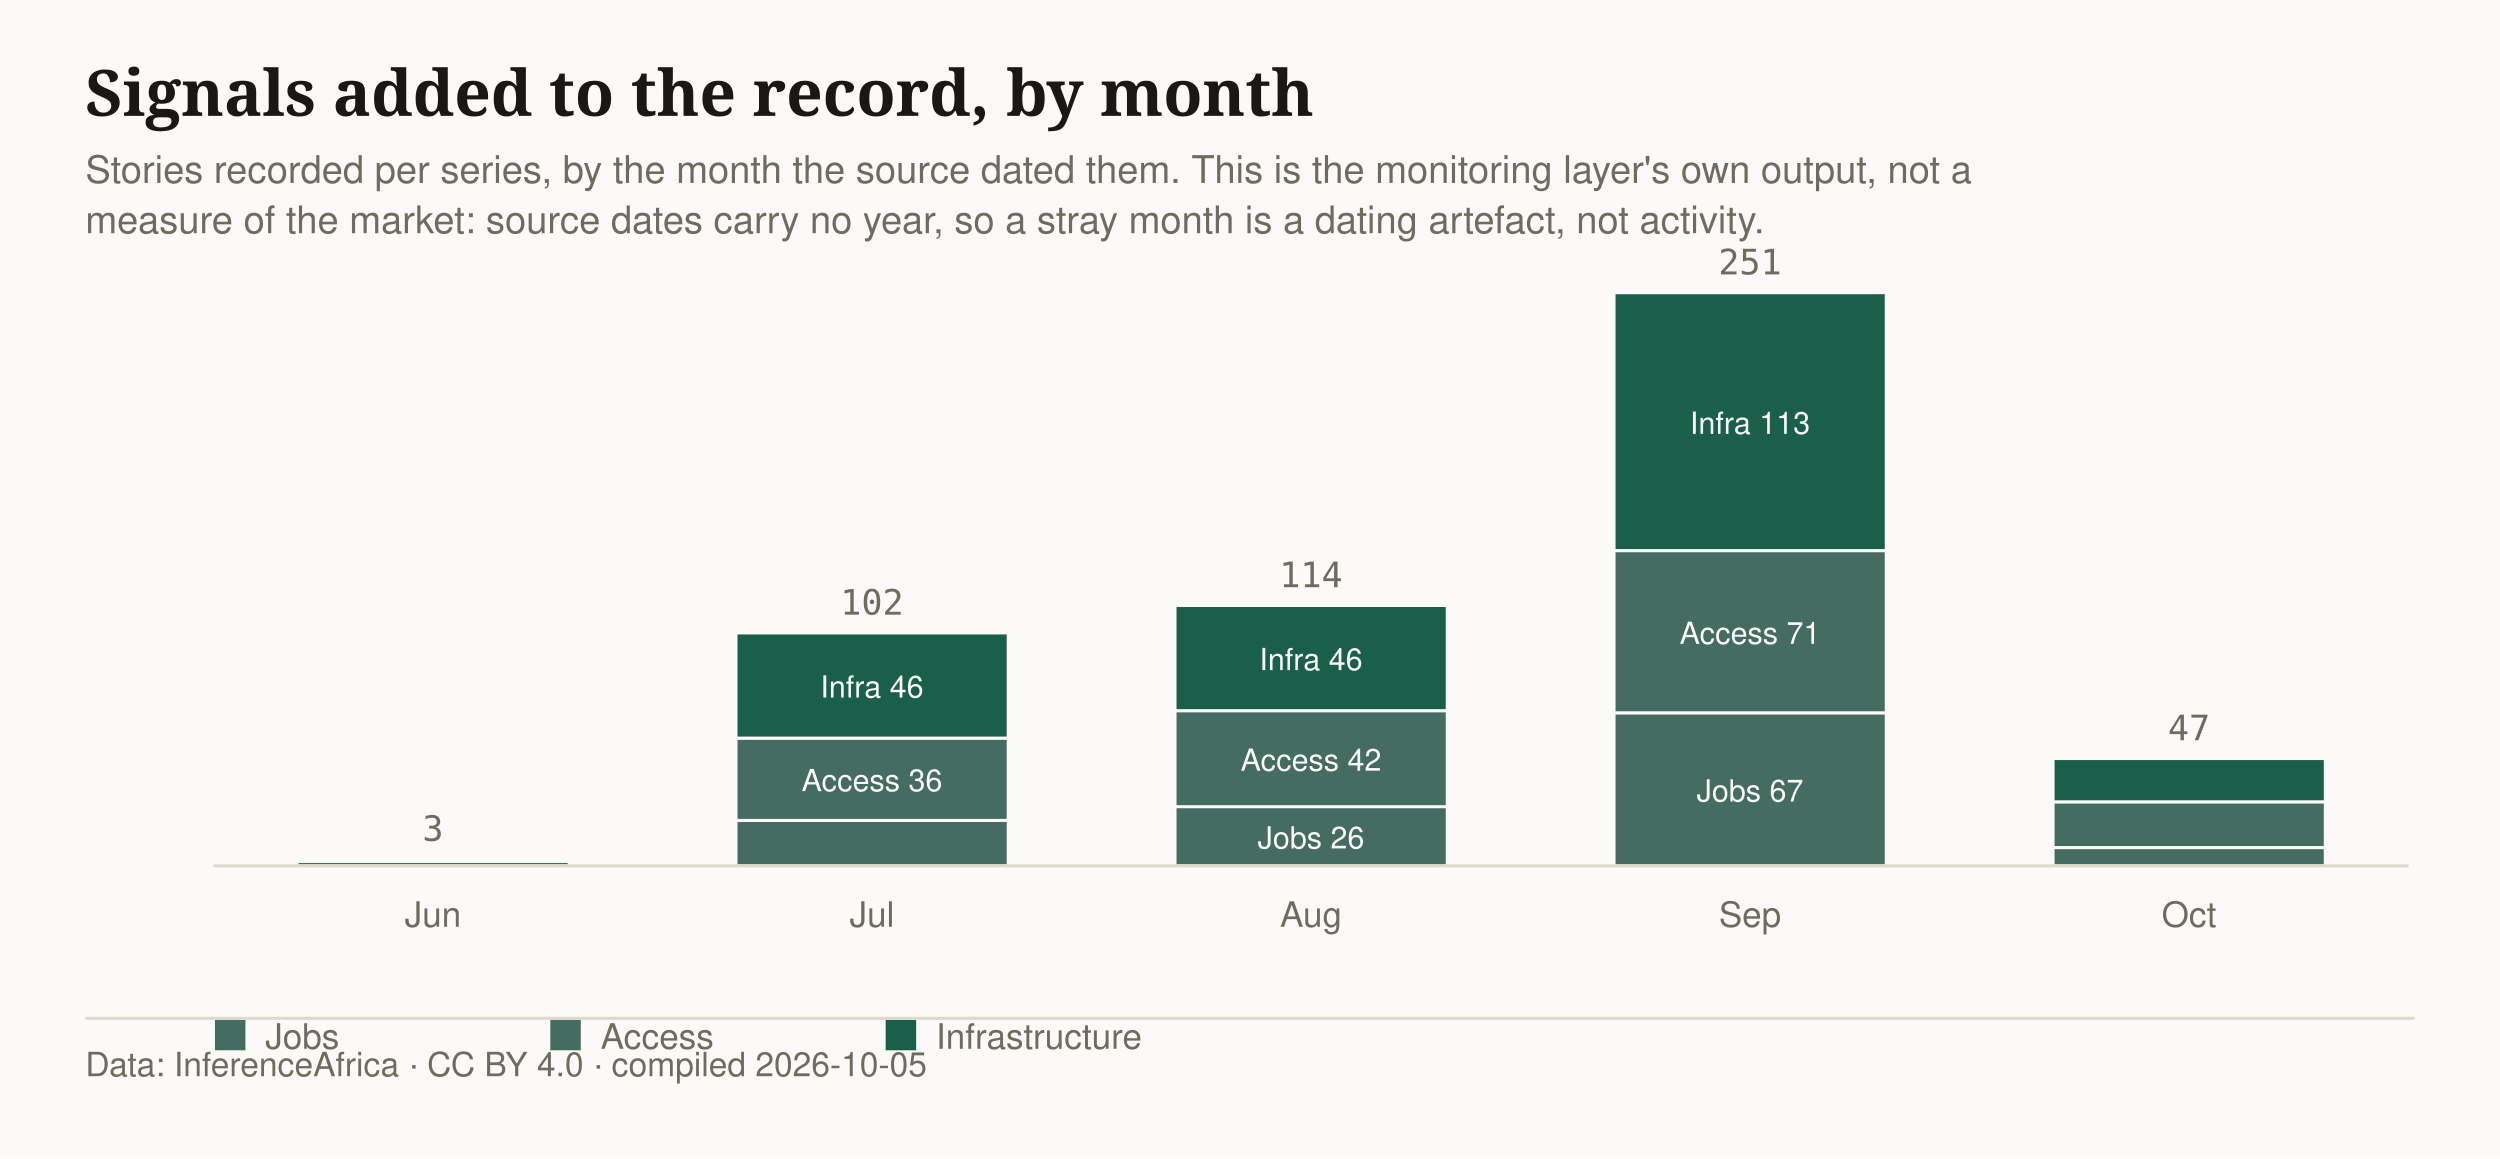
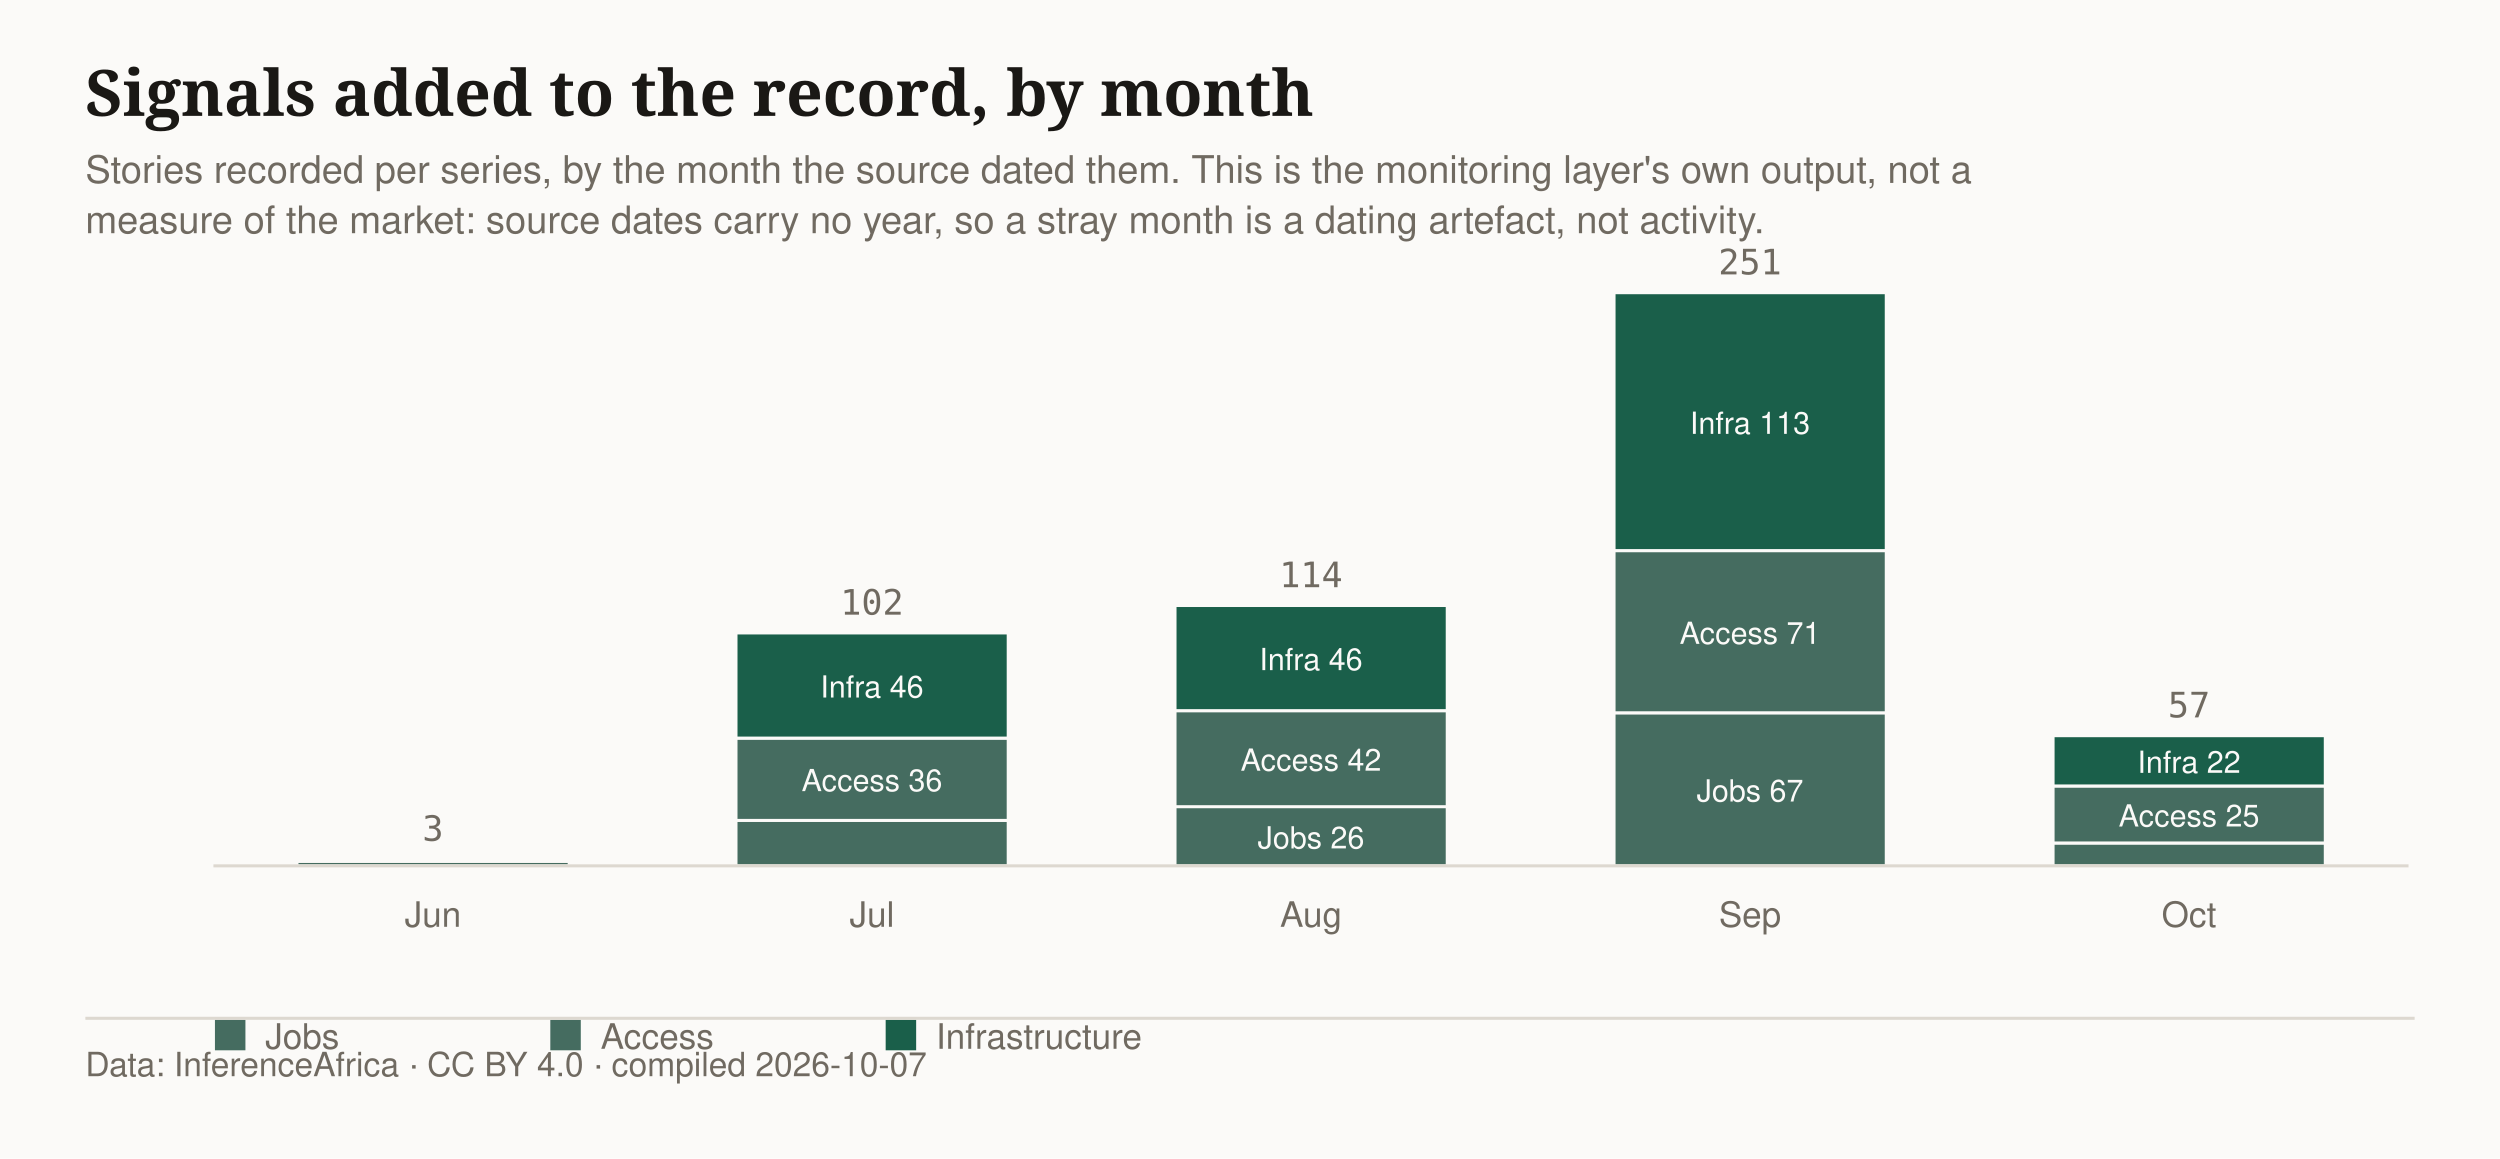
- <svg xmlns="http://www.w3.org/2000/svg" viewBox="0 0 820 380" width="820" height="380" role="img" aria-label="Signals added to the record by month and series: Jun 3, Jul 102, Aug 114, Sep 251, Oct 47. This measures the monitoring layer, not the market.">
+ <svg xmlns="http://www.w3.org/2000/svg" viewBox="0 0 820 380" width="820" height="380" role="img" aria-label="Signals added to the record by month and series: Jun 3, Jul 102, Aug 114, Sep 251, Oct 57. This measures the monitoring layer, not the market.">
  <defs>
    <pattern id="status-proposal" width="6" height="6" patternUnits="userSpaceOnUse">
      <path d="M0 6L6 0" stroke="#756342" stroke-width="1" />
    </pattern>
  </defs>
  <rect width="820" height="380" fill="#fbfaf8" />
  <text x="28" y="38" font-family="'Source Serif 4',Georgia,serif" font-size="21" font-weight="600" fill="#1a1815" style="font-variant-numeric:tabular-nums lining-nums">Signals added to the record, by month</text>
  <text x="28" y="60.0" font-family="IBM Plex Sans,-apple-system,'Segoe UI',Helvetica,Arial,sans-serif" font-size="12.5" fill="#706a61" style="font-variant-numeric:tabular-nums lining-nums">Stories recorded per series, by the month the source dated them. This is the monitoring layer's own output, not a</text>
  <text x="28" y="76.5" font-family="IBM Plex Sans,-apple-system,'Segoe UI',Helvetica,Arial,sans-serif" font-size="12.5" fill="#706a61" style="font-variant-numeric:tabular-nums lining-nums">measure of the market: source dates carry no year, so a stray month is a dating artefact, not activity.</text>
  <rect x="97.4" y="282.5" width="89.3" height="1.5" fill="#456c60" data-status="measured" stroke="#fbfaf8" stroke-width="1" />
  <rect x="97.4" y="281.8" width="89.3" height="0.7" fill="#1a5f4a" data-status="measured" stroke="#fbfaf8" stroke-width="1" />
  <text x="142.0" y="275.8" text-anchor="middle" font-family="'IBM Plex Mono',Consolas,monospace" font-size="11.5" fill="#706a61" style="font-variant-numeric:tabular-nums lining-nums">3</text>
  <text x="142.0" y="304" text-anchor="middle" font-family="IBM Plex Sans,-apple-system,'Segoe UI',Helvetica,Arial,sans-serif" font-size="11.5" fill="#706a61" style="font-variant-numeric:tabular-nums lining-nums">Jun</text>
  <rect x="241.4" y="269.0" width="89.3" height="15.0" fill="#456c60" data-status="measured" stroke="#fbfaf8" stroke-width="1" />
  <rect x="241.4" y="242.1" width="89.3" height="27.0" fill="#456c60" data-status="measured" stroke="#fbfaf8" stroke-width="1" />
  <text x="286.0" y="259.5" text-anchor="middle" font-family="IBM Plex Sans,-apple-system,'Segoe UI',Helvetica,Arial,sans-serif" font-size="10" fill="#fbfaf8" style="font-variant-numeric:tabular-nums lining-nums">Access 36</text>
  <rect x="241.4" y="207.6" width="89.3" height="34.5" fill="#1a5f4a" data-status="measured" stroke="#fbfaf8" stroke-width="1" />
  <text x="286.0" y="228.8" text-anchor="middle" font-family="IBM Plex Sans,-apple-system,'Segoe UI',Helvetica,Arial,sans-serif" font-size="10" fill="#fbfaf8" style="font-variant-numeric:tabular-nums lining-nums">Infra 46</text>
  <text x="286.0" y="201.6" text-anchor="middle" font-family="'IBM Plex Mono',Consolas,monospace" font-size="11.5" fill="#706a61" style="font-variant-numeric:tabular-nums lining-nums">102</text>
  <text x="286.0" y="304" text-anchor="middle" font-family="IBM Plex Sans,-apple-system,'Segoe UI',Helvetica,Arial,sans-serif" font-size="11.5" fill="#706a61" style="font-variant-numeric:tabular-nums lining-nums">Jul</text>
  <rect x="385.4" y="264.5" width="89.3" height="19.5" fill="#456c60" data-status="measured" stroke="#fbfaf8" stroke-width="1" />
  <text x="430.0" y="278.3" text-anchor="middle" font-family="IBM Plex Sans,-apple-system,'Segoe UI',Helvetica,Arial,sans-serif" font-size="10" fill="#fbfaf8" style="font-variant-numeric:tabular-nums lining-nums">Jobs 26</text>
  <rect x="385.4" y="233.1" width="89.3" height="31.5" fill="#456c60" data-status="measured" stroke="#fbfaf8" stroke-width="1" />
  <text x="430.0" y="252.8" text-anchor="middle" font-family="IBM Plex Sans,-apple-system,'Segoe UI',Helvetica,Arial,sans-serif" font-size="10" fill="#fbfaf8" style="font-variant-numeric:tabular-nums lining-nums">Access 42</text>
  <rect x="385.4" y="198.6" width="89.3" height="34.5" fill="#1a5f4a" data-status="measured" stroke="#fbfaf8" stroke-width="1" />
  <text x="430.0" y="219.8" text-anchor="middle" font-family="IBM Plex Sans,-apple-system,'Segoe UI',Helvetica,Arial,sans-serif" font-size="10" fill="#fbfaf8" style="font-variant-numeric:tabular-nums lining-nums">Infra 46</text>
  <text x="430.0" y="192.6" text-anchor="middle" font-family="'IBM Plex Mono',Consolas,monospace" font-size="11.5" fill="#706a61" style="font-variant-numeric:tabular-nums lining-nums">114</text>
  <text x="430.0" y="304" text-anchor="middle" font-family="IBM Plex Sans,-apple-system,'Segoe UI',Helvetica,Arial,sans-serif" font-size="11.5" fill="#706a61" style="font-variant-numeric:tabular-nums lining-nums">Aug</text>
  <rect x="529.4" y="233.8" width="89.3" height="50.2" fill="#456c60" data-status="measured" stroke="#fbfaf8" stroke-width="1" />
  <text x="574.0" y="262.9" text-anchor="middle" font-family="IBM Plex Sans,-apple-system,'Segoe UI',Helvetica,Arial,sans-serif" font-size="10" fill="#fbfaf8" style="font-variant-numeric:tabular-nums lining-nums">Jobs 67</text>
  <rect x="529.4" y="180.6" width="89.3" height="53.2" fill="#456c60" data-status="measured" stroke="#fbfaf8" stroke-width="1" />
  <text x="574.0" y="211.2" text-anchor="middle" font-family="IBM Plex Sans,-apple-system,'Segoe UI',Helvetica,Arial,sans-serif" font-size="10" fill="#fbfaf8" style="font-variant-numeric:tabular-nums lining-nums">Access 71</text>
  <rect x="529.4" y="96.0" width="89.3" height="84.6" fill="#1a5f4a" data-status="measured" stroke="#fbfaf8" stroke-width="1" />
  <text x="574.0" y="142.3" text-anchor="middle" font-family="IBM Plex Sans,-apple-system,'Segoe UI',Helvetica,Arial,sans-serif" font-size="10" fill="#fbfaf8" style="font-variant-numeric:tabular-nums lining-nums">Infra 113</text>
  <text x="574.0" y="90.0" text-anchor="middle" font-family="'IBM Plex Mono',Consolas,monospace" font-size="11.5" fill="#706a61" style="font-variant-numeric:tabular-nums lining-nums">251</text>
  <text x="574.0" y="304" text-anchor="middle" font-family="IBM Plex Sans,-apple-system,'Segoe UI',Helvetica,Arial,sans-serif" font-size="11.5" fill="#706a61" style="font-variant-numeric:tabular-nums lining-nums">Sep</text>
-   <rect x="673.4" y="278.0" width="89.3" height="6.0" fill="#456c60" data-status="measured" stroke="#fbfaf8" stroke-width="1" />
-   <rect x="673.4" y="263.0" width="89.3" height="15.0" fill="#456c60" data-status="measured" stroke="#fbfaf8" stroke-width="1" />
-   <rect x="673.4" y="248.8" width="89.3" height="14.2" fill="#1a5f4a" data-status="measured" stroke="#fbfaf8" stroke-width="1" />
-   <text x="718.0" y="242.8" text-anchor="middle" font-family="'IBM Plex Mono',Consolas,monospace" font-size="11.5" fill="#706a61" style="font-variant-numeric:tabular-nums lining-nums">47</text>
+   <rect x="673.4" y="276.5" width="89.3" height="7.5" fill="#456c60" data-status="measured" stroke="#fbfaf8" stroke-width="1" />
+   <rect x="673.4" y="257.8" width="89.3" height="18.7" fill="#456c60" data-status="measured" stroke="#fbfaf8" stroke-width="1" />
+   <text x="718.0" y="271.1" text-anchor="middle" font-family="IBM Plex Sans,-apple-system,'Segoe UI',Helvetica,Arial,sans-serif" font-size="10" fill="#fbfaf8" style="font-variant-numeric:tabular-nums lining-nums">Access 25</text>
+   <rect x="673.4" y="241.3" width="89.3" height="16.5" fill="#1a5f4a" data-status="measured" stroke="#fbfaf8" stroke-width="1" />
+   <text x="718.0" y="253.5" text-anchor="middle" font-family="IBM Plex Sans,-apple-system,'Segoe UI',Helvetica,Arial,sans-serif" font-size="10" fill="#fbfaf8" style="font-variant-numeric:tabular-nums lining-nums">Infra 22</text>
+   <text x="718.0" y="235.3" text-anchor="middle" font-family="'IBM Plex Mono',Consolas,monospace" font-size="11.5" fill="#706a61" style="font-variant-numeric:tabular-nums lining-nums">57</text>
  <text x="718.0" y="304" text-anchor="middle" font-family="IBM Plex Sans,-apple-system,'Segoe UI',Helvetica,Arial,sans-serif" font-size="11.5" fill="#706a61" style="font-variant-numeric:tabular-nums lining-nums">Oct</text>
  <line x1="70" y1="284" x2="790" y2="284" stroke="#ddd8d0" />
  <rect x="70" y="334" width="11" height="11" fill="#456c60" data-status="measured" stroke="#fbfaf8" stroke-width="1" />
  <text x="87" y="344" font-family="IBM Plex Sans,-apple-system,'Segoe UI',Helvetica,Arial,sans-serif" font-size="11.5" fill="#706a61" style="font-variant-numeric:tabular-nums lining-nums">Jobs</text>
  <rect x="180" y="334" width="11" height="11" fill="#456c60" data-status="measured" stroke="#fbfaf8" stroke-width="1" />
  <text x="197" y="344" font-family="IBM Plex Sans,-apple-system,'Segoe UI',Helvetica,Arial,sans-serif" font-size="11.5" fill="#706a61" style="font-variant-numeric:tabular-nums lining-nums">Access</text>
  <rect x="290" y="334" width="11" height="11" fill="#1a5f4a" data-status="measured" stroke="#fbfaf8" stroke-width="1" />
  <text x="307" y="344" font-family="IBM Plex Sans,-apple-system,'Segoe UI',Helvetica,Arial,sans-serif" font-size="11.5" fill="#706a61" style="font-variant-numeric:tabular-nums lining-nums">Infrastructure</text>
  <line x1="28" y1="334" x2="792" y2="334" stroke="#ddd8d0" />
-   <text x="28" y="353" font-family="IBM Plex Sans,-apple-system,'Segoe UI',Helvetica,Arial,sans-serif" font-size="11" fill="#706a61" style="font-variant-numeric:tabular-nums lining-nums">Data: InferenceAfrica · CC BY 4.0 · compiled 2026-10-05</text>
+   <text x="28" y="353" font-family="IBM Plex Sans,-apple-system,'Segoe UI',Helvetica,Arial,sans-serif" font-size="11" fill="#706a61" style="font-variant-numeric:tabular-nums lining-nums">Data: InferenceAfrica · CC BY 4.0 · compiled 2026-10-07</text>
</svg>
